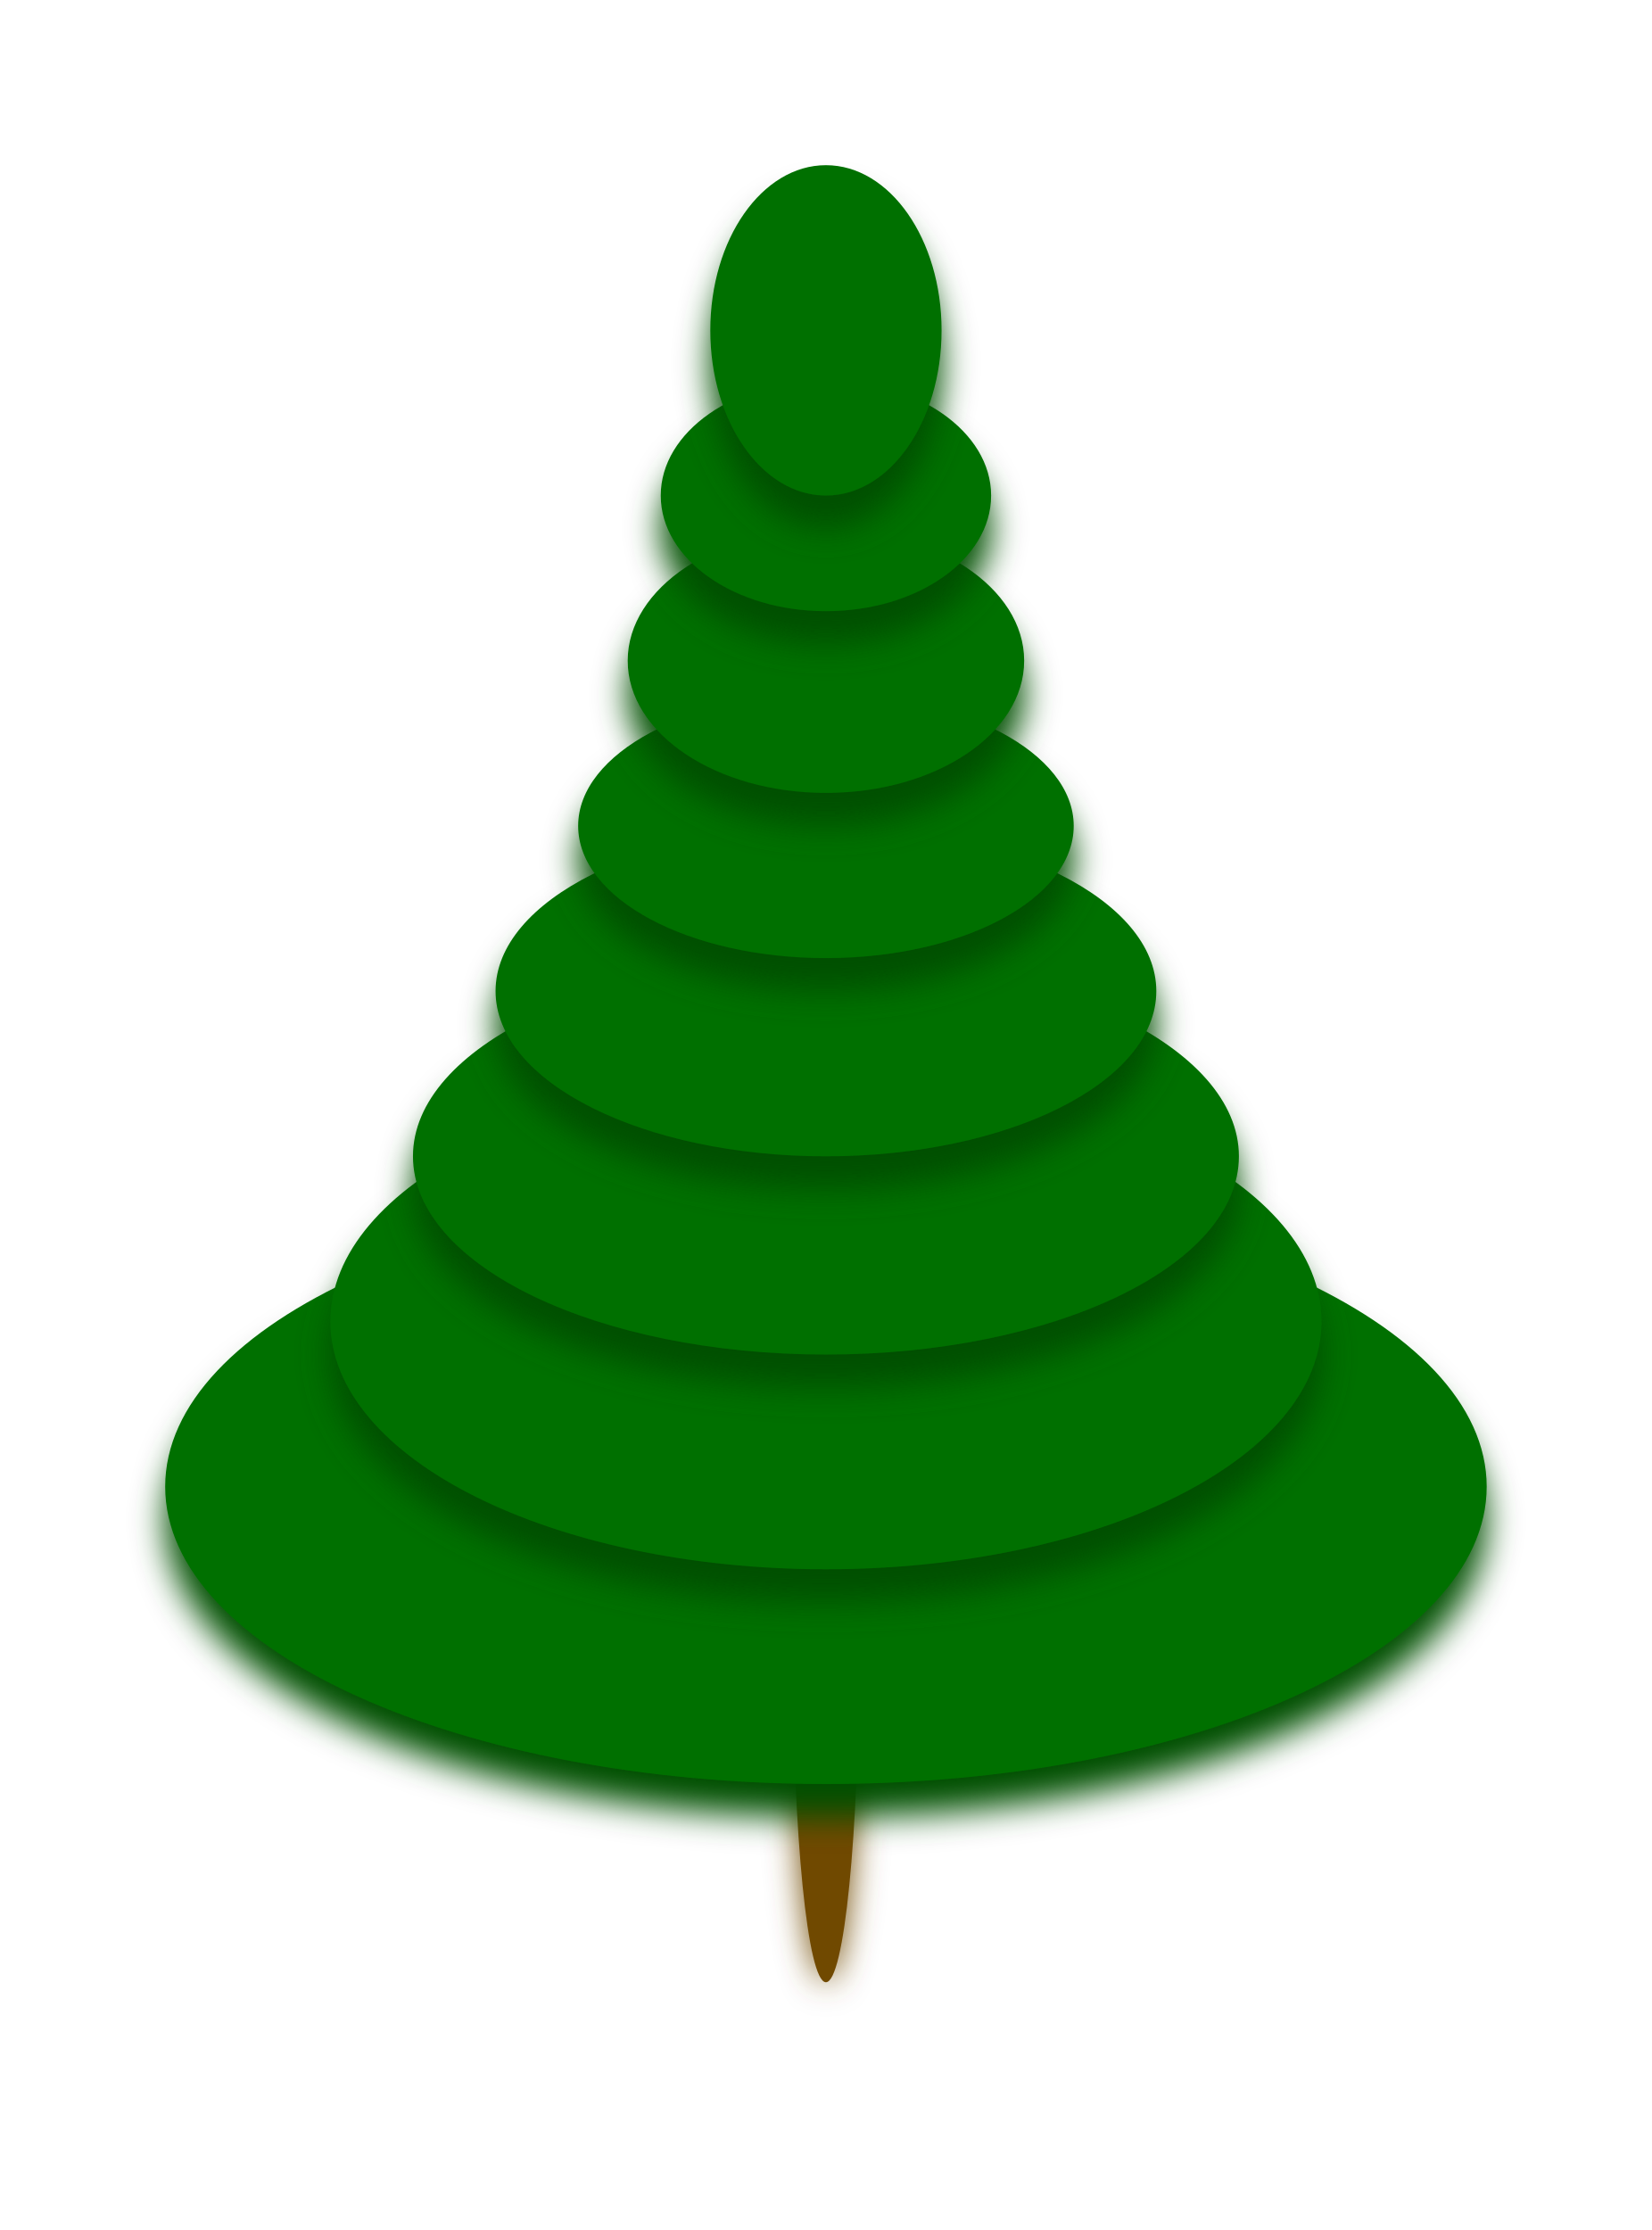
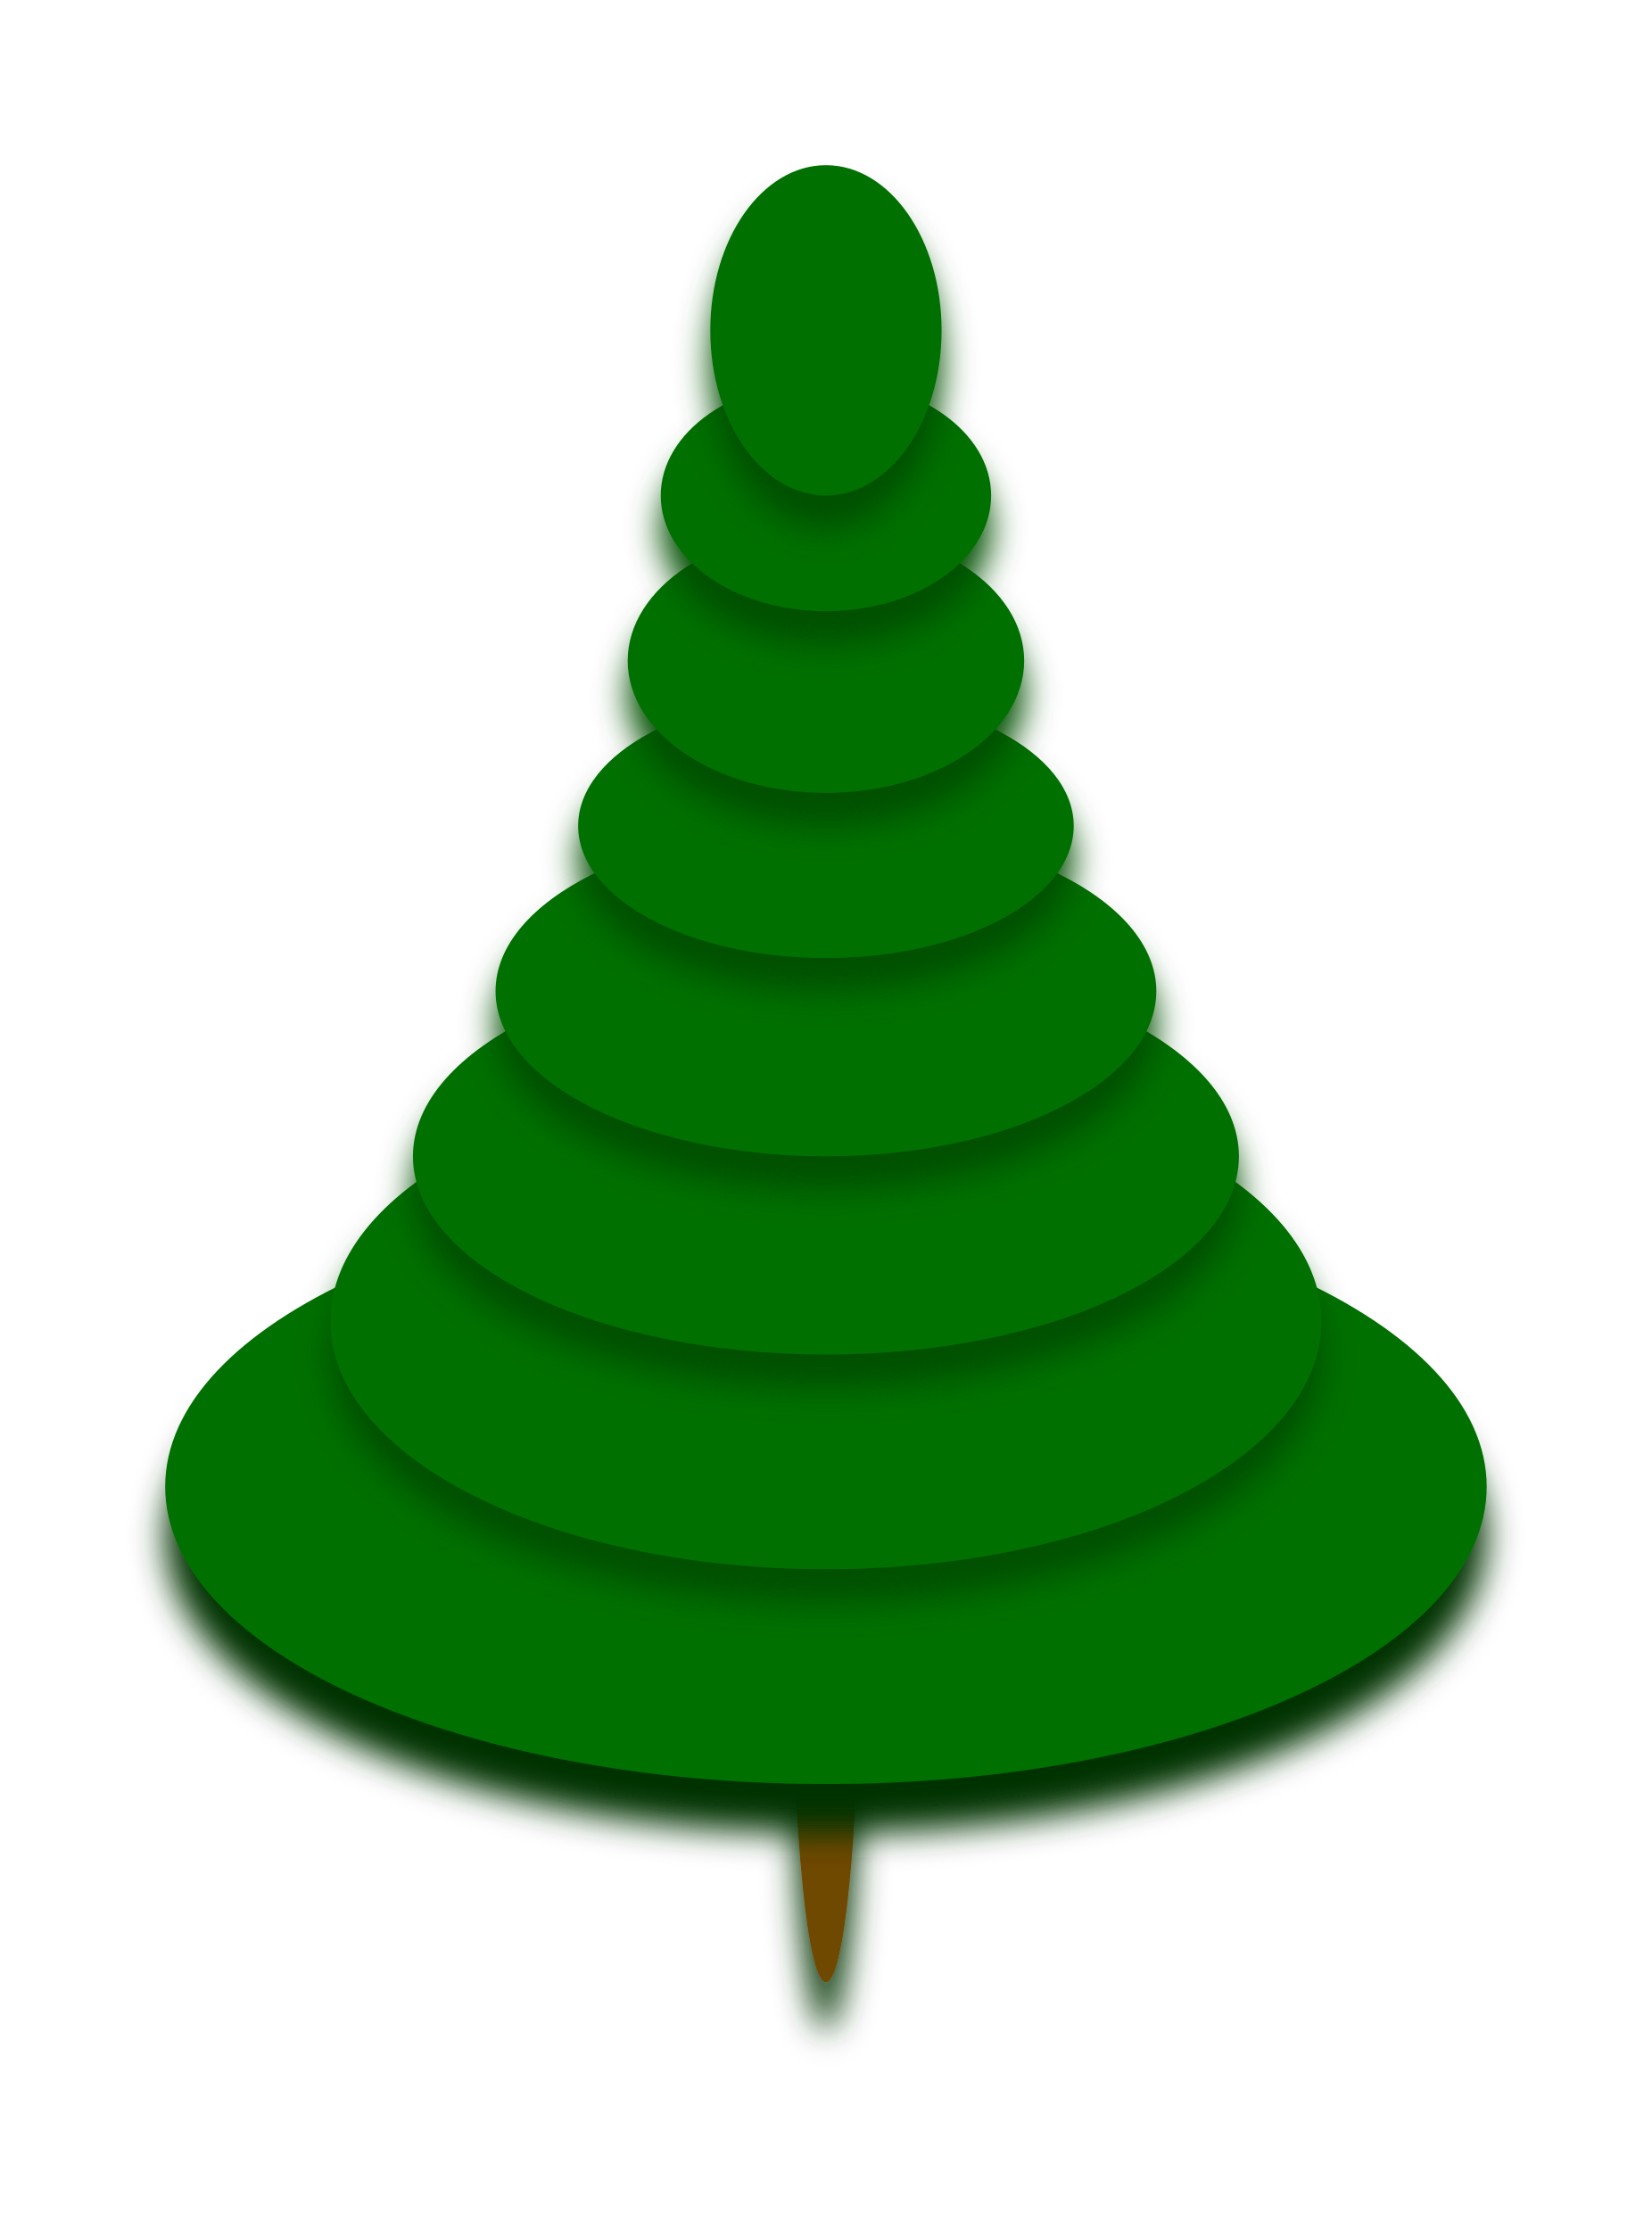
<svg xmlns="http://www.w3.org/2000/svg" viewBox="0 0 100 135" version="1.1">
  <defs>
    <style>
      .cls-b {
        fill: #704900;
-         filter: drop-shadow(0 0 1px #704900);
+         filter: drop-shadow(0 3px 1px #003000);
      }
      .cls-g {
        fill: #007000;
        filter: drop-shadow(0 2px 1px #005000);
      }
+       .cls-g-b {
+         fill: #007000;
+         filter: drop-shadow(0 3px 1px #003000);
+       }
    </style>
  </defs>
  <g>
    <ellipse class="cls-b" cx="50" cy="100" rx="2" ry="20" />
-     <ellipse class="cls-g" cx="50" cy="90" rx="40" ry="18" />
+     <ellipse class="cls-g-b" cx="50" cy="90" rx="40" ry="18" />
    <ellipse class="cls-g" cx="50" cy="80" rx="30" ry="15" />
    <ellipse class="cls-g" cx="50" cy="70" rx="25" ry="12" />
    <ellipse class="cls-g" cx="50" cy="60" rx="20" ry="10" />
    <ellipse class="cls-g" cx="50" cy="50" rx="15" ry="8" />
    <ellipse class="cls-g" cx="50" cy="40" rx="12" ry="8" />
    <ellipse class="cls-g" cx="50" cy="30" rx="10" ry="7" />
    <ellipse class="cls-g" cx="50" cy="20" rx="7" ry="10" />
  </g>
</svg>
